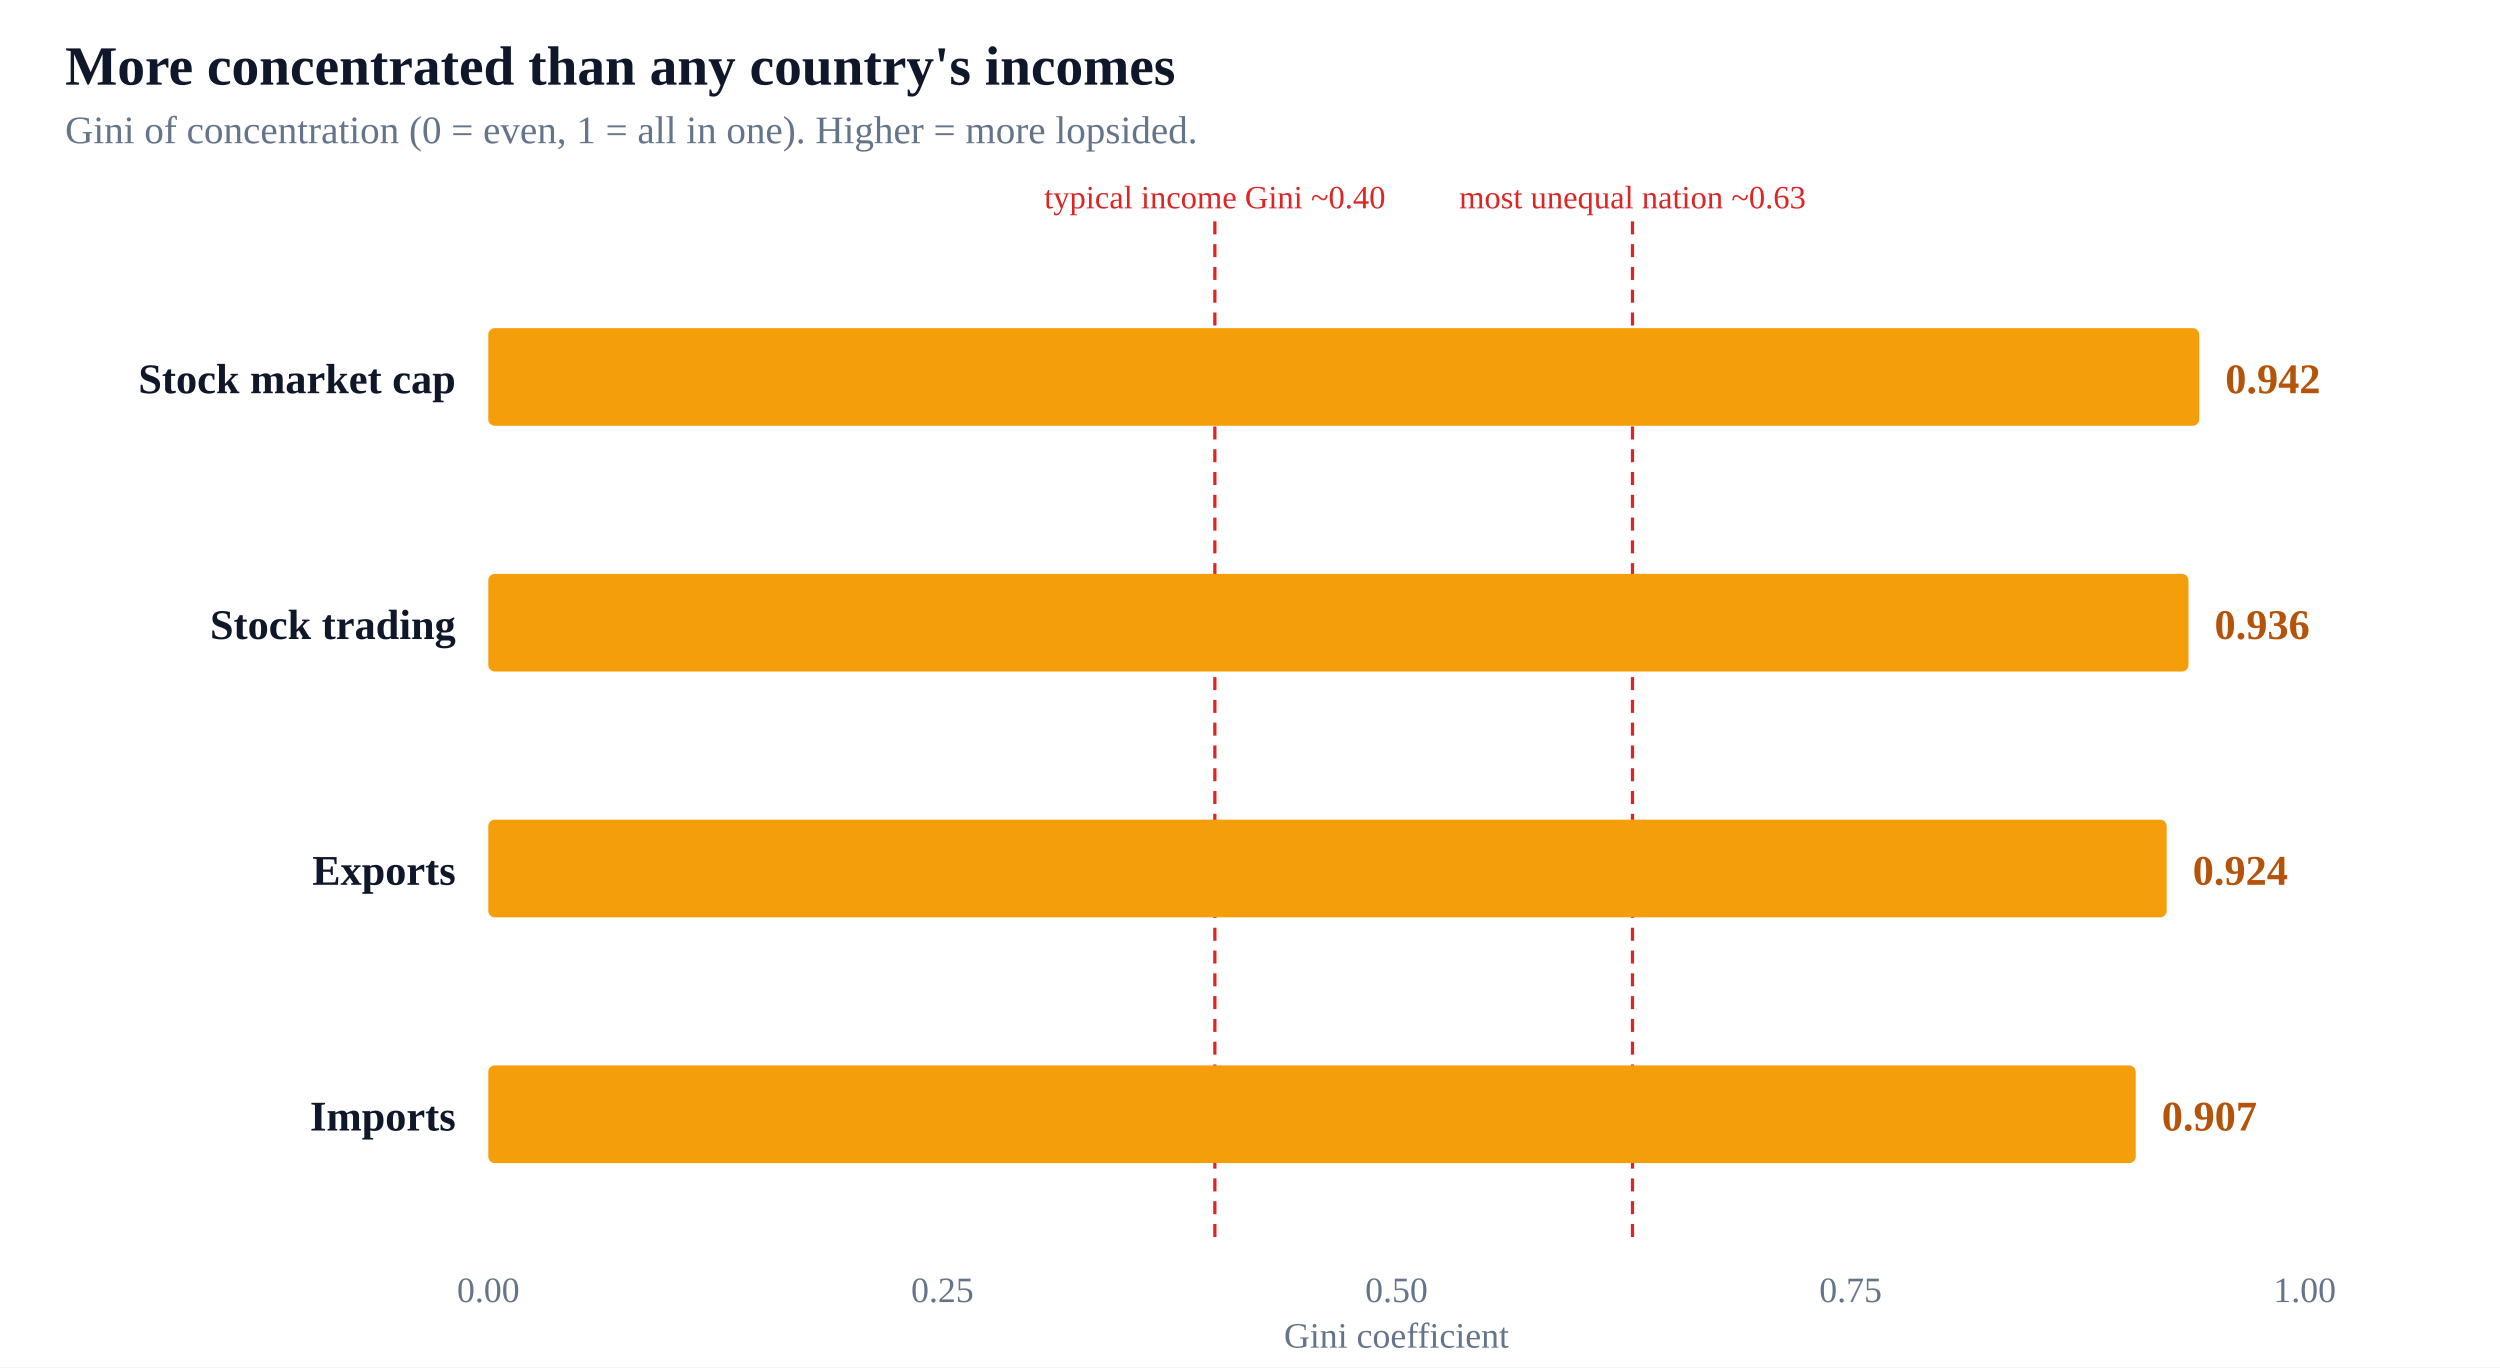
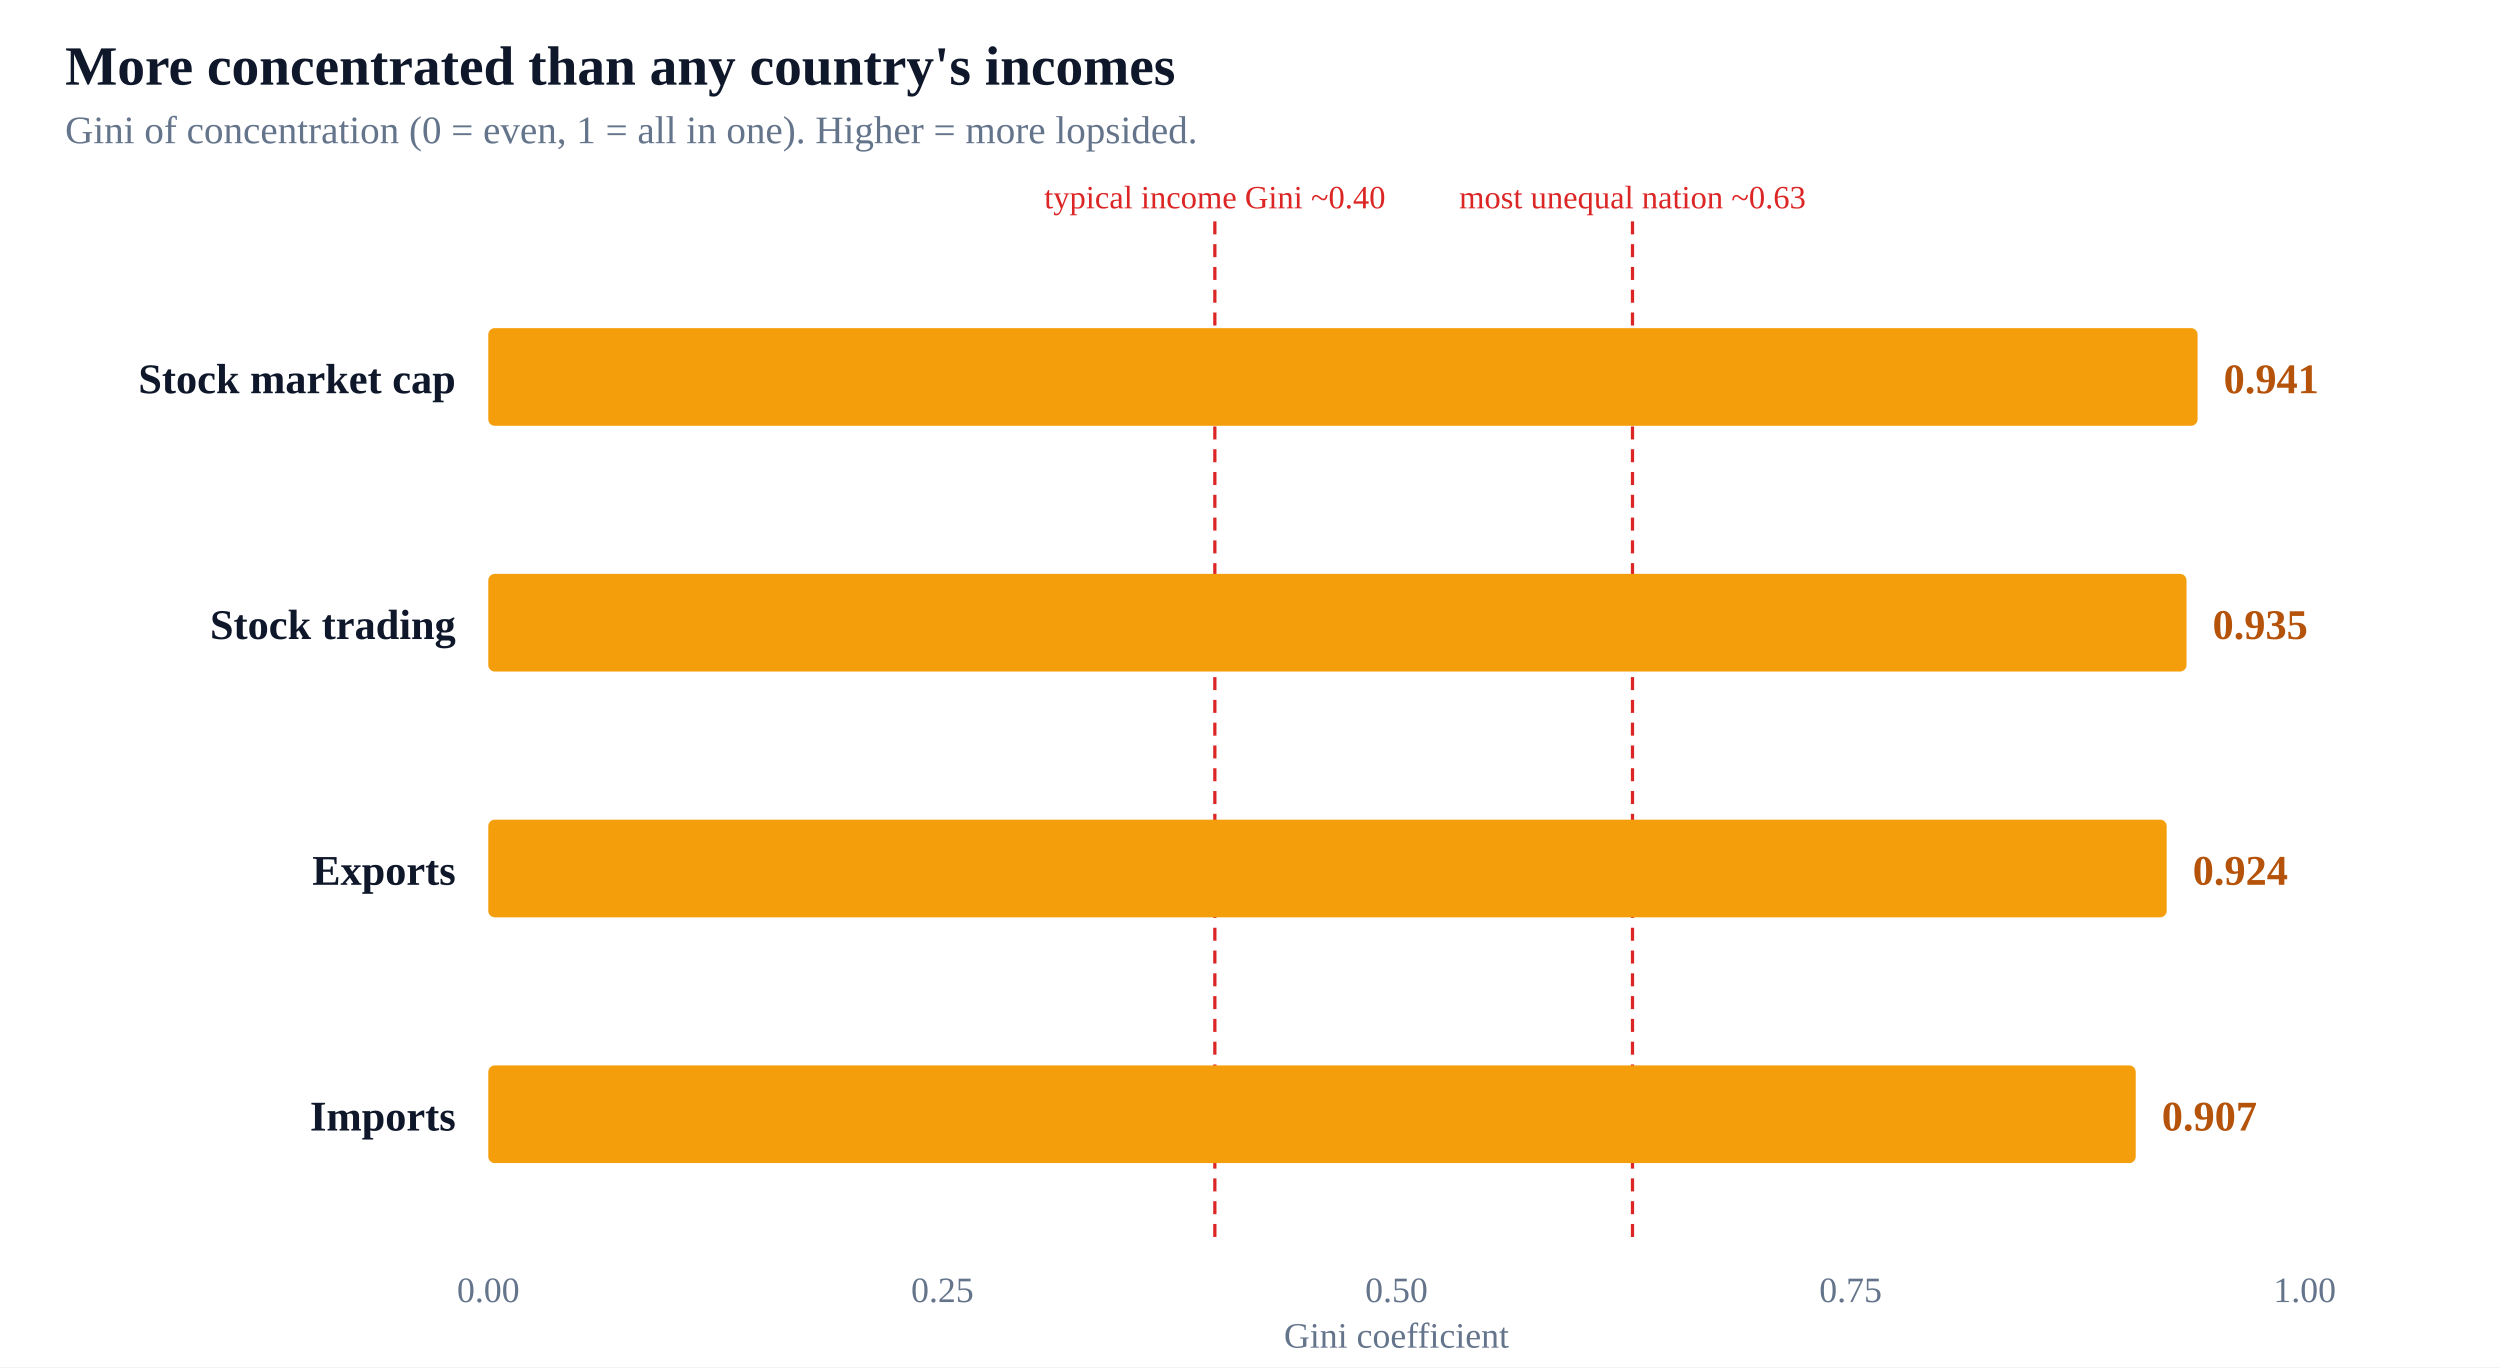
<svg xmlns="http://www.w3.org/2000/svg" viewBox="0 0 768 420" font-family="Georgia,'Times New Roman',serif" role="img" aria-label="Gini concentration of Korea's market and trade, all above 0.9, versus income Gini reference lines">
  <rect width="768" height="420" fill="#ffffff" />
  <text x="20" y="26" font-size="17" font-weight="700" fill="#0f172a">More concentrated than any country's incomes</text>
  <text x="20" y="44" font-size="12" fill="#64748b">Gini of concentration (0 = even, 1 = all in one). Higher = more lopsided.</text>
  <line x1="373.2" y1="68" x2="373.2" y2="380" stroke="#dc2626" stroke-dasharray="4 3" />
  <text x="373.2" y="64" text-anchor="middle" font-size="10" fill="#dc2626">typical income Gini ~0.40</text>
  <line x1="501.5" y1="68" x2="501.5" y2="380" stroke="#dc2626" stroke-dasharray="4 3" />
  <text x="501.5" y="64" text-anchor="middle" font-size="10" fill="#dc2626">most unequal nation ~0.63</text>
-   <rect x="150" y="100.8" width="525.6" height="30" fill="#f59e0b" rx="2" />
+   <rect x="150" y="100.8" width="525.1" height="30" fill="#f59e0b" rx="2" />
  <text x="140" y="120.8" text-anchor="end" font-size="13" font-weight="700" fill="#0f172a">Stock market cap</text>
-   <text x="683.6" y="120.8" font-size="13" font-weight="700" fill="#b45309">0.942</text>
-   <rect x="150" y="176.3" width="522.3" height="30" fill="#f59e0b" rx="2" />
+   <text x="683.1" y="120.8" font-size="13" font-weight="700" fill="#b45309">0.941</text>
+   <rect x="150" y="176.3" width="521.7" height="30" fill="#f59e0b" rx="2" />
  <text x="140" y="196.3" text-anchor="end" font-size="13" font-weight="700" fill="#0f172a">Stock trading</text>
-   <text x="680.3" y="196.3" font-size="13" font-weight="700" fill="#b45309">0.936</text>
+   <text x="679.7" y="196.3" font-size="13" font-weight="700" fill="#b45309">0.935</text>
  <rect x="150" y="251.8" width="515.6" height="30" fill="#f59e0b" rx="2" />
  <text x="140" y="271.8" text-anchor="end" font-size="13" font-weight="700" fill="#0f172a">Exports</text>
  <text x="673.6" y="271.8" font-size="13" font-weight="700" fill="#b45309">0.924</text>
  <rect x="150" y="327.3" width="506.1" height="30" fill="#f59e0b" rx="2" />
  <text x="140" y="347.3" text-anchor="end" font-size="13" font-weight="700" fill="#0f172a">Imports</text>
  <text x="664.1" y="347.3" font-size="13" font-weight="700" fill="#b45309">0.907</text>
  <text x="150.0" y="400" text-anchor="middle" font-size="11" fill="#64748b">0.00</text>
  <text x="289.5" y="400" text-anchor="middle" font-size="11" fill="#64748b">0.25</text>
  <text x="429.0" y="400" text-anchor="middle" font-size="11" fill="#64748b">0.50</text>
  <text x="568.5" y="400" text-anchor="middle" font-size="11" fill="#64748b">0.75</text>
  <text x="708.0" y="400" text-anchor="middle" font-size="11" fill="#64748b">1.00</text>
  <text x="429" y="414" text-anchor="middle" font-size="11" fill="#64748b">Gini coefficient</text>
</svg>
